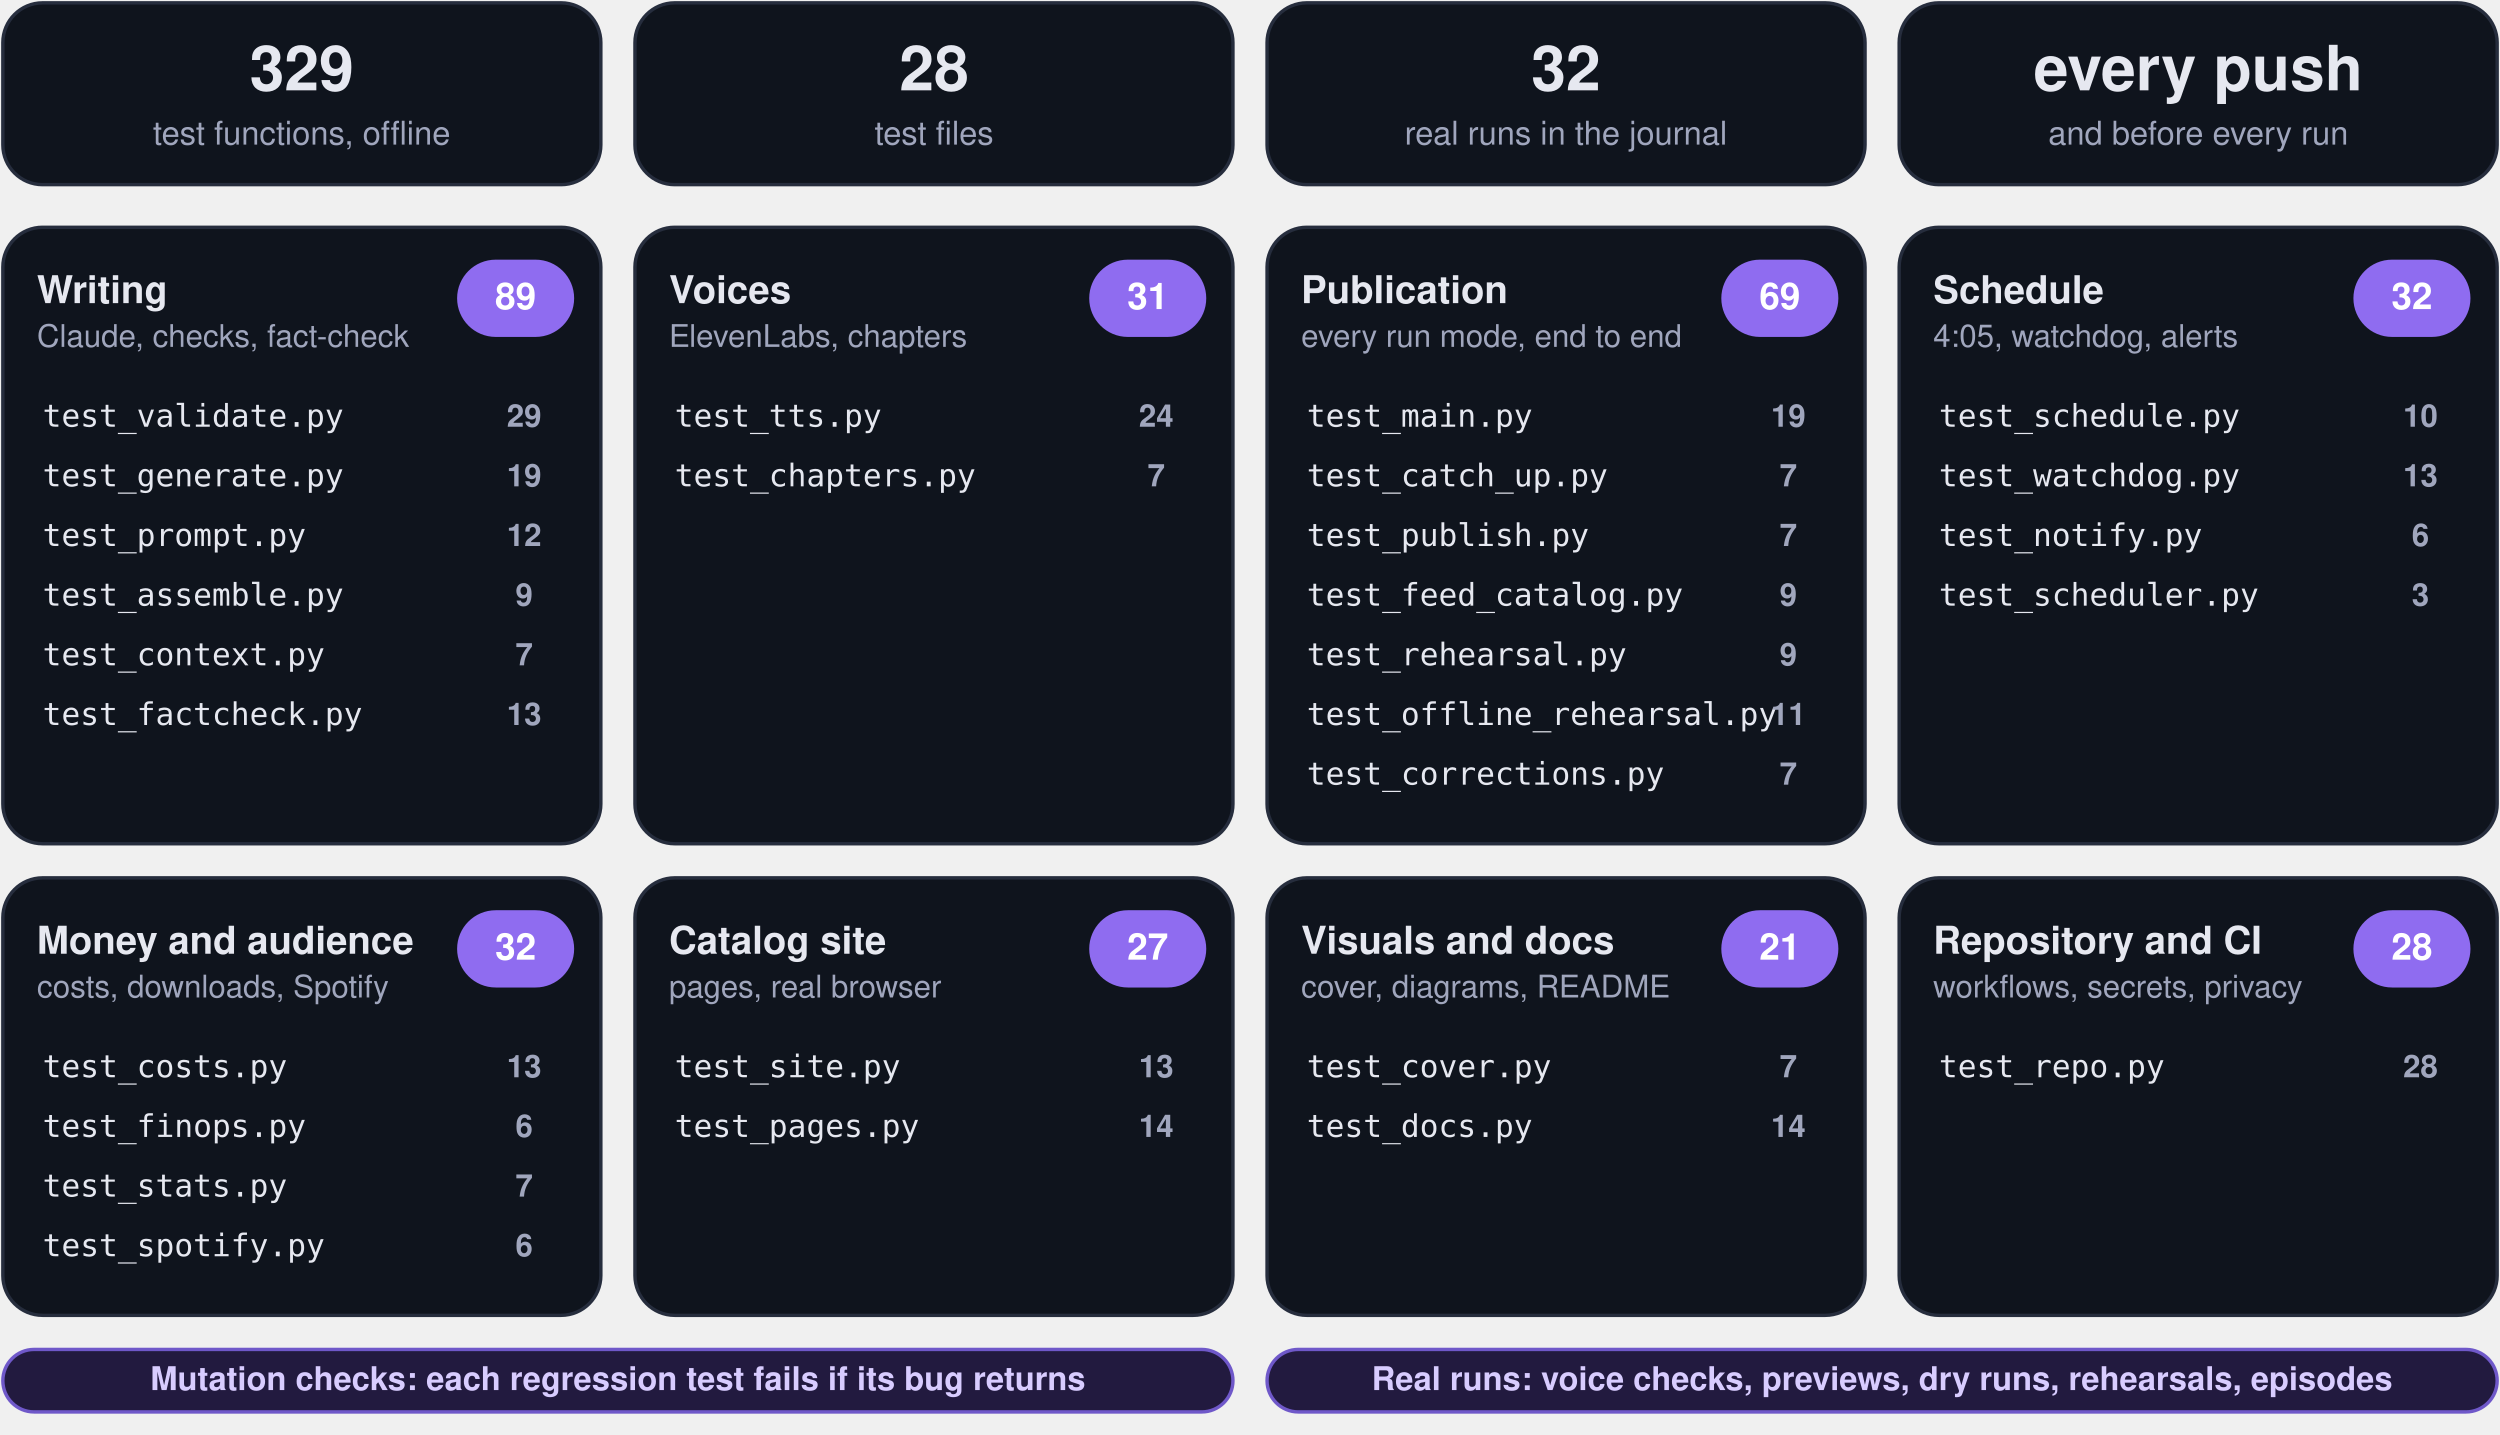
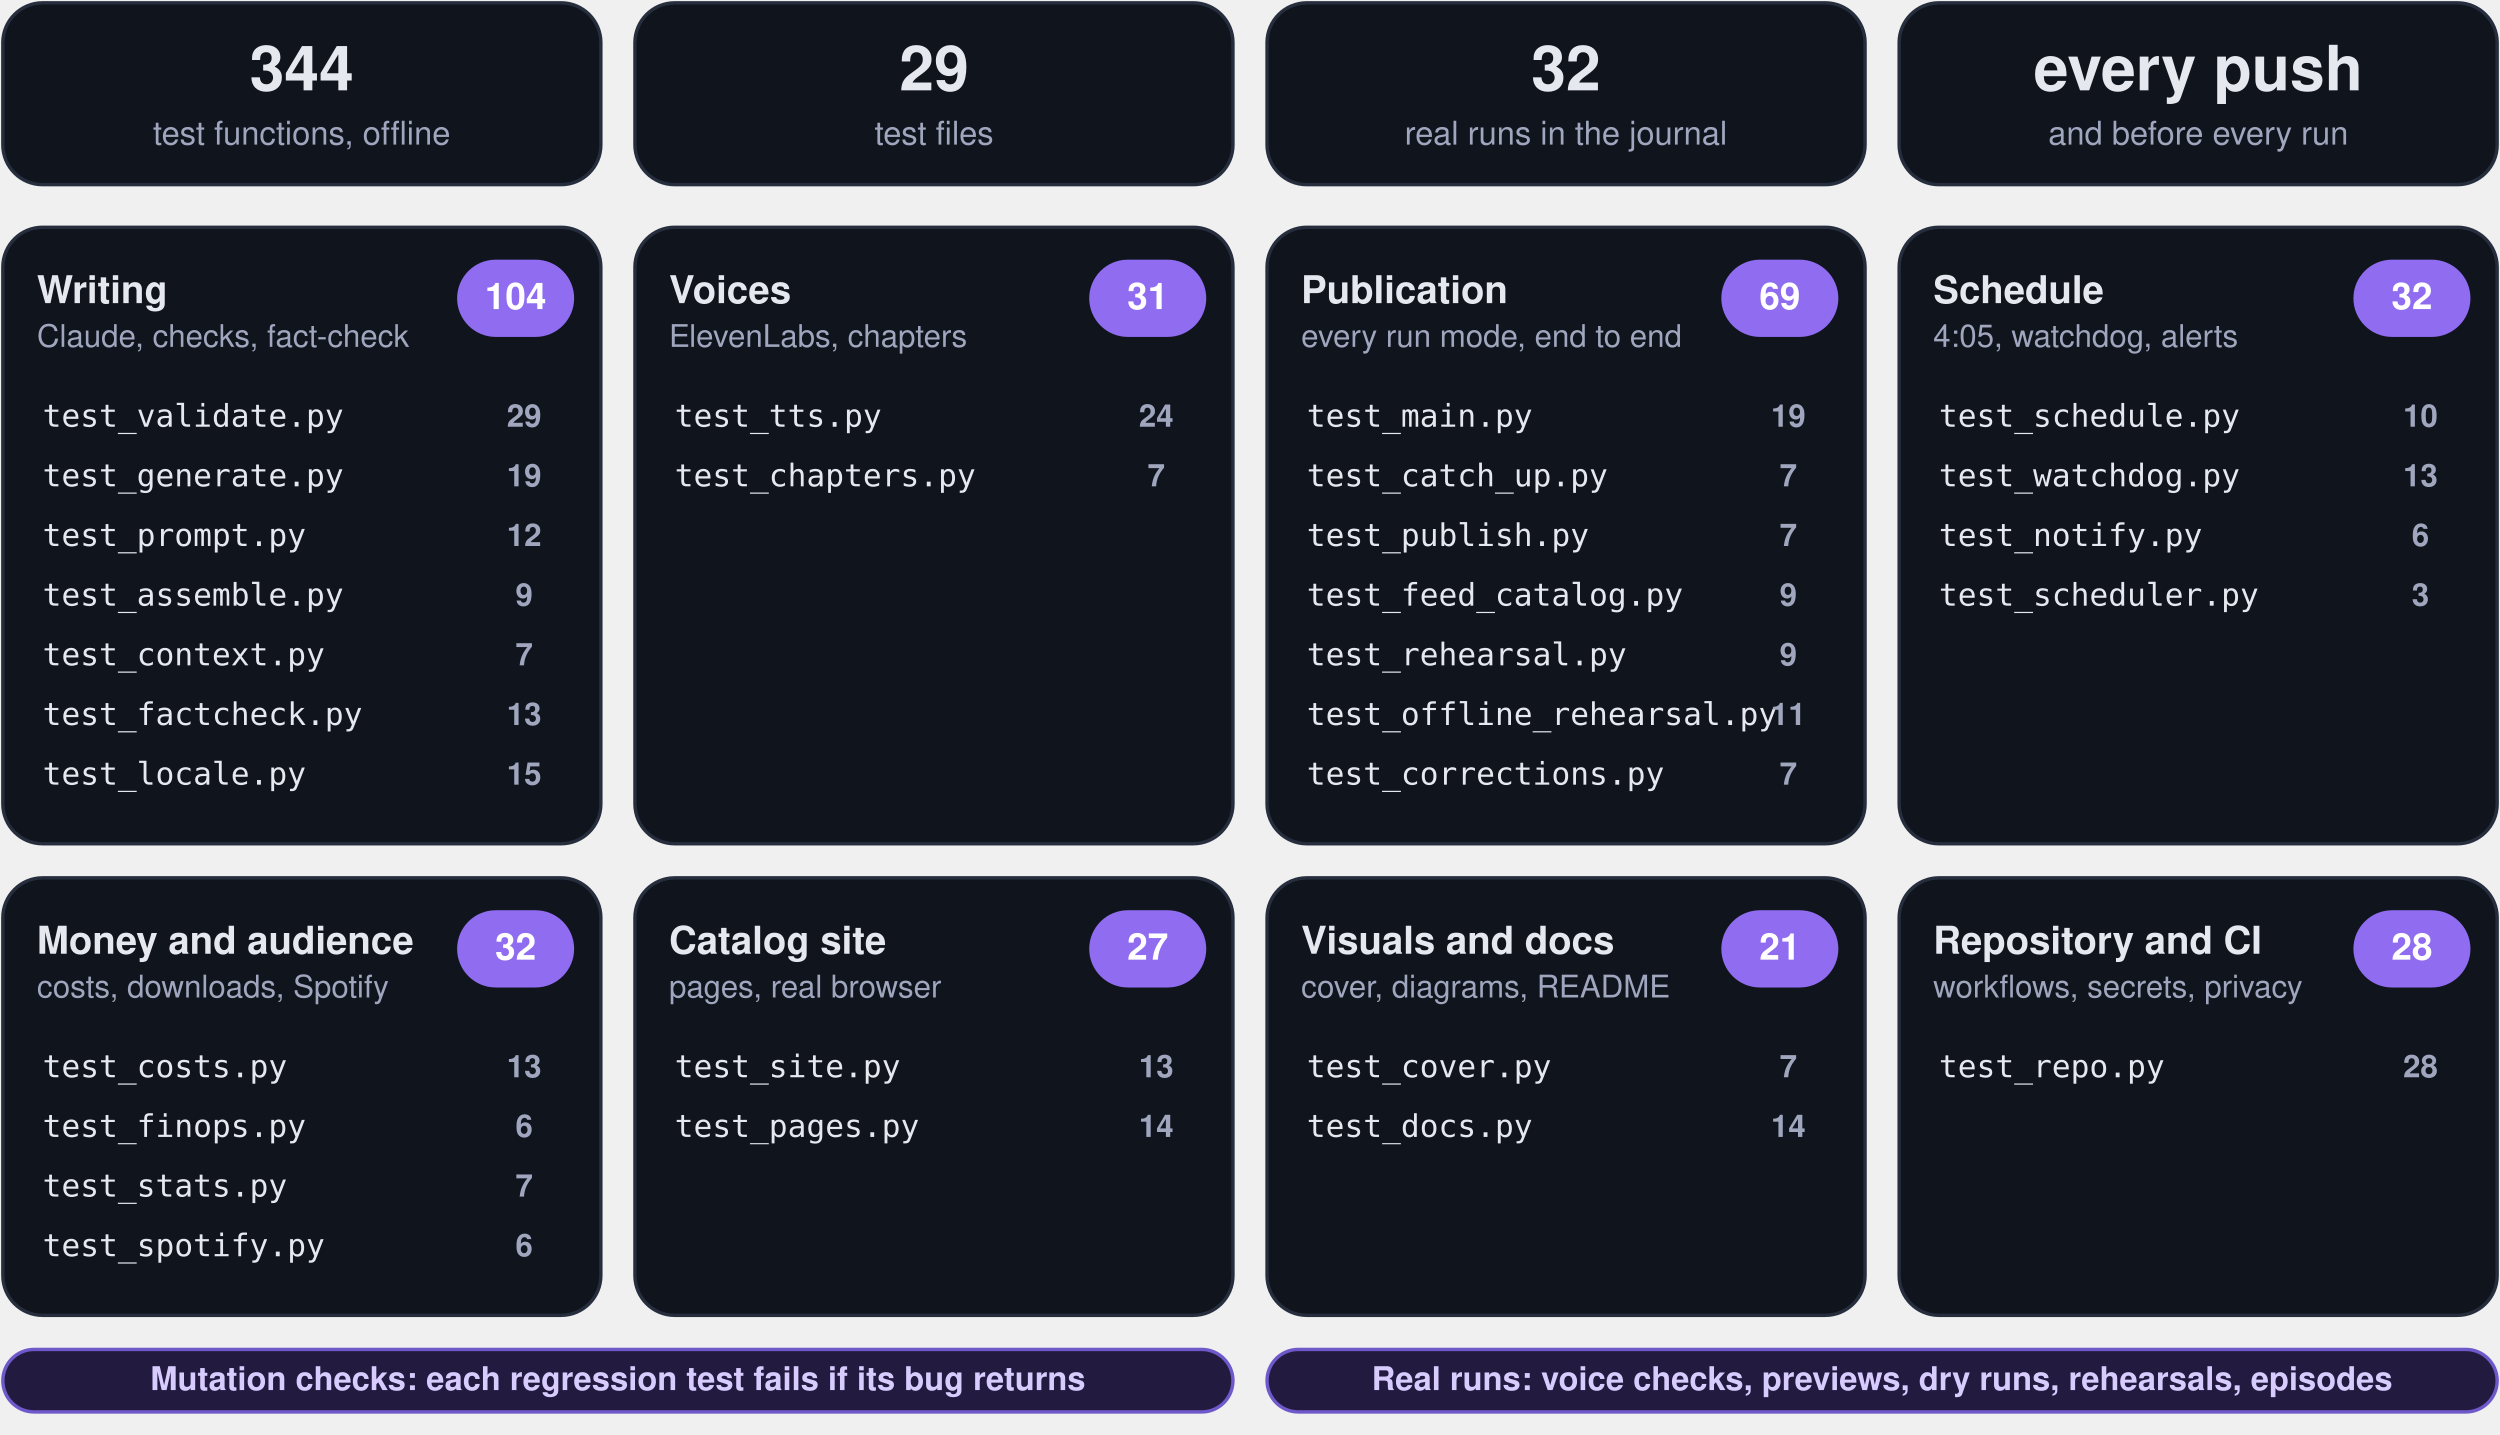
- <svg xmlns="http://www.w3.org/2000/svg" viewBox="0 0 880 505" width="880" height="505" role="img" aria-label="Test plan: 329 offline tests in 28 files">
+ <svg xmlns="http://www.w3.org/2000/svg" viewBox="0 0 880 505" width="880" height="505" role="img" aria-label="Test plan: 344 offline tests in 29 files">
  <g class="box">
    <rect x="1.0" y="1.0" width="210.5" height="64.0" rx="14" fill="#0f141d" stroke="#262d3d" stroke-width="1.2" class="frame" />
-     <text x="106.2" y="31.8" font-family="-apple-system, BlinkMacSystemFont, 'Segoe UI', Helvetica, Arial, sans-serif" font-size="22" font-weight="750" fill="#e6e8f0" text-anchor="middle">329</text>
+     <text x="106.2" y="31.8" font-family="-apple-system, BlinkMacSystemFont, 'Segoe UI', Helvetica, Arial, sans-serif" font-size="22" font-weight="750" fill="#e6e8f0" text-anchor="middle">344</text>
    <text x="106.2" y="50.9" font-family="-apple-system, BlinkMacSystemFont, 'Segoe UI', Helvetica, Arial, sans-serif" font-size="11.5" font-weight="500" fill="#a0a6bd" text-anchor="middle">test functions, offline</text>
  </g>
  <g class="box">
    <rect x="223.5" y="1.0" width="210.5" height="64.0" rx="14" fill="#0f141d" stroke="#262d3d" stroke-width="1.2" class="frame" />
-     <text x="328.8" y="31.8" font-family="-apple-system, BlinkMacSystemFont, 'Segoe UI', Helvetica, Arial, sans-serif" font-size="22" font-weight="750" fill="#e6e8f0" text-anchor="middle">28</text>
+     <text x="328.8" y="31.8" font-family="-apple-system, BlinkMacSystemFont, 'Segoe UI', Helvetica, Arial, sans-serif" font-size="22" font-weight="750" fill="#e6e8f0" text-anchor="middle">29</text>
    <text x="328.8" y="50.9" font-family="-apple-system, BlinkMacSystemFont, 'Segoe UI', Helvetica, Arial, sans-serif" font-size="11.5" font-weight="500" fill="#a0a6bd" text-anchor="middle">test files</text>
  </g>
  <g class="box">
    <rect x="446.0" y="1.0" width="210.5" height="64.0" rx="14" fill="#0f141d" stroke="#262d3d" stroke-width="1.2" class="frame" />
    <text x="551.2" y="31.8" font-family="-apple-system, BlinkMacSystemFont, 'Segoe UI', Helvetica, Arial, sans-serif" font-size="22" font-weight="750" fill="#e6e8f0" text-anchor="middle">32</text>
    <text x="551.2" y="50.9" font-family="-apple-system, BlinkMacSystemFont, 'Segoe UI', Helvetica, Arial, sans-serif" font-size="11.5" font-weight="500" fill="#a0a6bd" text-anchor="middle">real runs in the journal</text>
  </g>
  <g class="box">
    <rect x="668.5" y="1.0" width="210.5" height="64.0" rx="14" fill="#0f141d" stroke="#262d3d" stroke-width="1.2" class="frame" />
    <text x="773.8" y="31.8" font-family="-apple-system, BlinkMacSystemFont, 'Segoe UI', Helvetica, Arial, sans-serif" font-size="22" font-weight="750" fill="#e6e8f0" text-anchor="middle">every push</text>
    <text x="773.8" y="50.9" font-family="-apple-system, BlinkMacSystemFont, 'Segoe UI', Helvetica, Arial, sans-serif" font-size="11.5" font-weight="500" fill="#a0a6bd" text-anchor="middle">and before every run</text>
  </g>
  <rect x="1.0" y="80.0" width="210.5" height="217.0" rx="14" fill="#0f141d" stroke="#262d3d" stroke-width="1.2" />
  <g class="box">
    <rect x="9.0" y="90.0" width="152.5" height="40.0" rx="12" fill="none" stroke="none" stroke-width="1.2" class="frame" />
    <text x="13.0" y="106.7" font-family="-apple-system, BlinkMacSystemFont, 'Segoe UI', Helvetica, Arial, sans-serif" font-size="13.5" font-weight="700" fill="#e6e8f0" text-anchor="start">Writing</text>
    <text x="13.0" y="122.1" font-family="-apple-system, BlinkMacSystemFont, 'Segoe UI', Helvetica, Arial, sans-serif" font-size="11" font-weight="400" fill="#a0a6bd" text-anchor="start">Claude, checks, fact-check</text>
  </g>
  <g class="box">
    <rect x="161.5" y="92.0" width="40.0" height="26.0" rx="13" fill="#8f6cf0" stroke="#8f6cf0" stroke-width="1.2" class="frame" />
-     <text x="181.5" y="108.8" font-family="-apple-system, BlinkMacSystemFont, 'Segoe UI', Helvetica, Arial, sans-serif" font-size="13" font-weight="700" fill="#ffffff" text-anchor="middle">89</text>
+     <text x="181.5" y="108.8" font-family="-apple-system, BlinkMacSystemFont, 'Segoe UI', Helvetica, Arial, sans-serif" font-size="13" font-weight="700" fill="#ffffff" text-anchor="middle">104</text>
  </g>
  <g class="box">
    <rect x="11.0" y="138.0" width="190.5" height="18.0" rx="12" fill="none" stroke="none" stroke-width="1.2" class="frame" />
    <text x="15.0" y="150.2" font-family="ui-monospace, SFMono-Regular, Menlo, Consolas, monospace" font-size="11" font-weight="500" fill="#e6e8f0" text-anchor="start">test_validate.py</text>
  </g>
  <g class="box">
    <rect x="167.5" y="138.0" width="34.0" height="18.0" rx="12" fill="none" stroke="none" stroke-width="1.2" class="frame" />
    <text x="184.5" y="150.2" font-family="-apple-system, BlinkMacSystemFont, 'Segoe UI', Helvetica, Arial, sans-serif" font-size="11" font-weight="700" fill="#a0a6bd" text-anchor="middle">29</text>
  </g>
  <g class="box">
    <rect x="11.0" y="159.0" width="190.5" height="18.0" rx="12" fill="none" stroke="none" stroke-width="1.2" class="frame" />
    <text x="15.0" y="171.2" font-family="ui-monospace, SFMono-Regular, Menlo, Consolas, monospace" font-size="11" font-weight="500" fill="#e6e8f0" text-anchor="start">test_generate.py</text>
  </g>
  <g class="box">
    <rect x="167.5" y="159.0" width="34.0" height="18.0" rx="12" fill="none" stroke="none" stroke-width="1.2" class="frame" />
    <text x="184.5" y="171.2" font-family="-apple-system, BlinkMacSystemFont, 'Segoe UI', Helvetica, Arial, sans-serif" font-size="11" font-weight="700" fill="#a0a6bd" text-anchor="middle">19</text>
  </g>
  <g class="box">
    <rect x="11.0" y="180.0" width="190.5" height="18.0" rx="12" fill="none" stroke="none" stroke-width="1.2" class="frame" />
    <text x="15.0" y="192.2" font-family="ui-monospace, SFMono-Regular, Menlo, Consolas, monospace" font-size="11" font-weight="500" fill="#e6e8f0" text-anchor="start">test_prompt.py</text>
  </g>
  <g class="box">
    <rect x="167.5" y="180.0" width="34.0" height="18.0" rx="12" fill="none" stroke="none" stroke-width="1.2" class="frame" />
    <text x="184.5" y="192.2" font-family="-apple-system, BlinkMacSystemFont, 'Segoe UI', Helvetica, Arial, sans-serif" font-size="11" font-weight="700" fill="#a0a6bd" text-anchor="middle">12</text>
  </g>
  <g class="box">
    <rect x="11.0" y="201.0" width="190.5" height="18.0" rx="12" fill="none" stroke="none" stroke-width="1.2" class="frame" />
    <text x="15.0" y="213.2" font-family="ui-monospace, SFMono-Regular, Menlo, Consolas, monospace" font-size="11" font-weight="500" fill="#e6e8f0" text-anchor="start">test_assemble.py</text>
  </g>
  <g class="box">
    <rect x="167.5" y="201.0" width="34.0" height="18.0" rx="12" fill="none" stroke="none" stroke-width="1.2" class="frame" />
    <text x="184.5" y="213.2" font-family="-apple-system, BlinkMacSystemFont, 'Segoe UI', Helvetica, Arial, sans-serif" font-size="11" font-weight="700" fill="#a0a6bd" text-anchor="middle">9</text>
  </g>
  <g class="box">
    <rect x="11.0" y="222.0" width="190.5" height="18.0" rx="12" fill="none" stroke="none" stroke-width="1.2" class="frame" />
    <text x="15.0" y="234.2" font-family="ui-monospace, SFMono-Regular, Menlo, Consolas, monospace" font-size="11" font-weight="500" fill="#e6e8f0" text-anchor="start">test_context.py</text>
  </g>
  <g class="box">
    <rect x="167.5" y="222.0" width="34.0" height="18.0" rx="12" fill="none" stroke="none" stroke-width="1.2" class="frame" />
    <text x="184.5" y="234.2" font-family="-apple-system, BlinkMacSystemFont, 'Segoe UI', Helvetica, Arial, sans-serif" font-size="11" font-weight="700" fill="#a0a6bd" text-anchor="middle">7</text>
  </g>
  <g class="box">
    <rect x="11.0" y="243.0" width="190.5" height="18.0" rx="12" fill="none" stroke="none" stroke-width="1.2" class="frame" />
    <text x="15.0" y="255.2" font-family="ui-monospace, SFMono-Regular, Menlo, Consolas, monospace" font-size="11" font-weight="500" fill="#e6e8f0" text-anchor="start">test_factcheck.py</text>
  </g>
  <g class="box">
    <rect x="167.5" y="243.0" width="34.0" height="18.0" rx="12" fill="none" stroke="none" stroke-width="1.2" class="frame" />
    <text x="184.5" y="255.2" font-family="-apple-system, BlinkMacSystemFont, 'Segoe UI', Helvetica, Arial, sans-serif" font-size="11" font-weight="700" fill="#a0a6bd" text-anchor="middle">13</text>
+   </g>
+   <g class="box">
+     <rect x="11.0" y="264.0" width="190.5" height="18.0" rx="12" fill="none" stroke="none" stroke-width="1.2" class="frame" />
+     <text x="15.0" y="276.2" font-family="ui-monospace, SFMono-Regular, Menlo, Consolas, monospace" font-size="11" font-weight="500" fill="#e6e8f0" text-anchor="start">test_locale.py</text>
+   </g>
+   <g class="box">
+     <rect x="167.5" y="264.0" width="34.0" height="18.0" rx="12" fill="none" stroke="none" stroke-width="1.2" class="frame" />
+     <text x="184.5" y="276.2" font-family="-apple-system, BlinkMacSystemFont, 'Segoe UI', Helvetica, Arial, sans-serif" font-size="11" font-weight="700" fill="#a0a6bd" text-anchor="middle">15</text>
  </g>
  <rect x="223.5" y="80.0" width="210.5" height="217.0" rx="14" fill="#0f141d" stroke="#262d3d" stroke-width="1.2" />
  <g class="box">
    <rect x="231.5" y="90.0" width="152.5" height="40.0" rx="12" fill="none" stroke="none" stroke-width="1.2" class="frame" />
    <text x="235.5" y="106.7" font-family="-apple-system, BlinkMacSystemFont, 'Segoe UI', Helvetica, Arial, sans-serif" font-size="13.5" font-weight="700" fill="#e6e8f0" text-anchor="start">Voices</text>
    <text x="235.5" y="122.1" font-family="-apple-system, BlinkMacSystemFont, 'Segoe UI', Helvetica, Arial, sans-serif" font-size="11" font-weight="400" fill="#a0a6bd" text-anchor="start">ElevenLabs, chapters</text>
  </g>
  <g class="box">
    <rect x="384.0" y="92.0" width="40.0" height="26.0" rx="13" fill="#8f6cf0" stroke="#8f6cf0" stroke-width="1.2" class="frame" />
    <text x="404.0" y="108.8" font-family="-apple-system, BlinkMacSystemFont, 'Segoe UI', Helvetica, Arial, sans-serif" font-size="13" font-weight="700" fill="#ffffff" text-anchor="middle">31</text>
  </g>
  <g class="box">
    <rect x="233.5" y="138.0" width="190.5" height="18.0" rx="12" fill="none" stroke="none" stroke-width="1.2" class="frame" />
    <text x="237.5" y="150.2" font-family="ui-monospace, SFMono-Regular, Menlo, Consolas, monospace" font-size="11" font-weight="500" fill="#e6e8f0" text-anchor="start">test_tts.py</text>
  </g>
  <g class="box">
    <rect x="390.0" y="138.0" width="34.0" height="18.0" rx="12" fill="none" stroke="none" stroke-width="1.2" class="frame" />
    <text x="407.0" y="150.2" font-family="-apple-system, BlinkMacSystemFont, 'Segoe UI', Helvetica, Arial, sans-serif" font-size="11" font-weight="700" fill="#a0a6bd" text-anchor="middle">24</text>
  </g>
  <g class="box">
    <rect x="233.5" y="159.0" width="190.5" height="18.0" rx="12" fill="none" stroke="none" stroke-width="1.2" class="frame" />
    <text x="237.5" y="171.2" font-family="ui-monospace, SFMono-Regular, Menlo, Consolas, monospace" font-size="11" font-weight="500" fill="#e6e8f0" text-anchor="start">test_chapters.py</text>
  </g>
  <g class="box">
    <rect x="390.0" y="159.0" width="34.0" height="18.0" rx="12" fill="none" stroke="none" stroke-width="1.2" class="frame" />
    <text x="407.0" y="171.2" font-family="-apple-system, BlinkMacSystemFont, 'Segoe UI', Helvetica, Arial, sans-serif" font-size="11" font-weight="700" fill="#a0a6bd" text-anchor="middle">7</text>
  </g>
  <rect x="446.0" y="80.0" width="210.5" height="217.0" rx="14" fill="#0f141d" stroke="#262d3d" stroke-width="1.2" />
  <g class="box">
    <rect x="454.0" y="90.0" width="152.5" height="40.0" rx="12" fill="none" stroke="none" stroke-width="1.2" class="frame" />
    <text x="458.0" y="106.7" font-family="-apple-system, BlinkMacSystemFont, 'Segoe UI', Helvetica, Arial, sans-serif" font-size="13.5" font-weight="700" fill="#e6e8f0" text-anchor="start">Publication</text>
    <text x="458.0" y="122.1" font-family="-apple-system, BlinkMacSystemFont, 'Segoe UI', Helvetica, Arial, sans-serif" font-size="11" font-weight="400" fill="#a0a6bd" text-anchor="start">every run mode, end to end</text>
  </g>
  <g class="box">
    <rect x="606.5" y="92.0" width="40.0" height="26.0" rx="13" fill="#8f6cf0" stroke="#8f6cf0" stroke-width="1.2" class="frame" />
    <text x="626.5" y="108.8" font-family="-apple-system, BlinkMacSystemFont, 'Segoe UI', Helvetica, Arial, sans-serif" font-size="13" font-weight="700" fill="#ffffff" text-anchor="middle">69</text>
  </g>
  <g class="box">
    <rect x="456.0" y="138.0" width="190.5" height="18.0" rx="12" fill="none" stroke="none" stroke-width="1.2" class="frame" />
    <text x="460.0" y="150.2" font-family="ui-monospace, SFMono-Regular, Menlo, Consolas, monospace" font-size="11" font-weight="500" fill="#e6e8f0" text-anchor="start">test_main.py</text>
  </g>
  <g class="box">
    <rect x="612.5" y="138.0" width="34.0" height="18.0" rx="12" fill="none" stroke="none" stroke-width="1.2" class="frame" />
    <text x="629.5" y="150.2" font-family="-apple-system, BlinkMacSystemFont, 'Segoe UI', Helvetica, Arial, sans-serif" font-size="11" font-weight="700" fill="#a0a6bd" text-anchor="middle">19</text>
  </g>
  <g class="box">
    <rect x="456.0" y="159.0" width="190.5" height="18.0" rx="12" fill="none" stroke="none" stroke-width="1.2" class="frame" />
    <text x="460.0" y="171.2" font-family="ui-monospace, SFMono-Regular, Menlo, Consolas, monospace" font-size="11" font-weight="500" fill="#e6e8f0" text-anchor="start">test_catch_up.py</text>
  </g>
  <g class="box">
    <rect x="612.5" y="159.0" width="34.0" height="18.0" rx="12" fill="none" stroke="none" stroke-width="1.2" class="frame" />
    <text x="629.5" y="171.2" font-family="-apple-system, BlinkMacSystemFont, 'Segoe UI', Helvetica, Arial, sans-serif" font-size="11" font-weight="700" fill="#a0a6bd" text-anchor="middle">7</text>
  </g>
  <g class="box">
    <rect x="456.0" y="180.0" width="190.5" height="18.0" rx="12" fill="none" stroke="none" stroke-width="1.2" class="frame" />
    <text x="460.0" y="192.2" font-family="ui-monospace, SFMono-Regular, Menlo, Consolas, monospace" font-size="11" font-weight="500" fill="#e6e8f0" text-anchor="start">test_publish.py</text>
  </g>
  <g class="box">
    <rect x="612.5" y="180.0" width="34.0" height="18.0" rx="12" fill="none" stroke="none" stroke-width="1.2" class="frame" />
    <text x="629.5" y="192.2" font-family="-apple-system, BlinkMacSystemFont, 'Segoe UI', Helvetica, Arial, sans-serif" font-size="11" font-weight="700" fill="#a0a6bd" text-anchor="middle">7</text>
  </g>
  <g class="box">
    <rect x="456.0" y="201.0" width="190.5" height="18.0" rx="12" fill="none" stroke="none" stroke-width="1.2" class="frame" />
    <text x="460.0" y="213.2" font-family="ui-monospace, SFMono-Regular, Menlo, Consolas, monospace" font-size="11" font-weight="500" fill="#e6e8f0" text-anchor="start">test_feed_catalog.py</text>
  </g>
  <g class="box">
    <rect x="612.5" y="201.0" width="34.0" height="18.0" rx="12" fill="none" stroke="none" stroke-width="1.2" class="frame" />
    <text x="629.5" y="213.2" font-family="-apple-system, BlinkMacSystemFont, 'Segoe UI', Helvetica, Arial, sans-serif" font-size="11" font-weight="700" fill="#a0a6bd" text-anchor="middle">9</text>
  </g>
  <g class="box">
    <rect x="456.0" y="222.0" width="190.5" height="18.0" rx="12" fill="none" stroke="none" stroke-width="1.2" class="frame" />
    <text x="460.0" y="234.2" font-family="ui-monospace, SFMono-Regular, Menlo, Consolas, monospace" font-size="11" font-weight="500" fill="#e6e8f0" text-anchor="start">test_rehearsal.py</text>
  </g>
  <g class="box">
    <rect x="612.5" y="222.0" width="34.0" height="18.0" rx="12" fill="none" stroke="none" stroke-width="1.2" class="frame" />
    <text x="629.5" y="234.2" font-family="-apple-system, BlinkMacSystemFont, 'Segoe UI', Helvetica, Arial, sans-serif" font-size="11" font-weight="700" fill="#a0a6bd" text-anchor="middle">9</text>
  </g>
  <g class="box">
    <rect x="456.0" y="243.0" width="190.5" height="18.0" rx="12" fill="none" stroke="none" stroke-width="1.2" class="frame" />
    <text x="460.0" y="255.2" font-family="ui-monospace, SFMono-Regular, Menlo, Consolas, monospace" font-size="11" font-weight="500" fill="#e6e8f0" text-anchor="start">test_offline_rehearsal.py</text>
  </g>
  <g class="box">
    <rect x="612.5" y="243.0" width="34.0" height="18.0" rx="12" fill="none" stroke="none" stroke-width="1.2" class="frame" />
    <text x="629.5" y="255.2" font-family="-apple-system, BlinkMacSystemFont, 'Segoe UI', Helvetica, Arial, sans-serif" font-size="11" font-weight="700" fill="#a0a6bd" text-anchor="middle">11</text>
  </g>
  <g class="box">
    <rect x="456.0" y="264.0" width="190.5" height="18.0" rx="12" fill="none" stroke="none" stroke-width="1.2" class="frame" />
    <text x="460.0" y="276.2" font-family="ui-monospace, SFMono-Regular, Menlo, Consolas, monospace" font-size="11" font-weight="500" fill="#e6e8f0" text-anchor="start">test_corrections.py</text>
  </g>
  <g class="box">
    <rect x="612.5" y="264.0" width="34.0" height="18.0" rx="12" fill="none" stroke="none" stroke-width="1.2" class="frame" />
    <text x="629.5" y="276.2" font-family="-apple-system, BlinkMacSystemFont, 'Segoe UI', Helvetica, Arial, sans-serif" font-size="11" font-weight="700" fill="#a0a6bd" text-anchor="middle">7</text>
  </g>
  <rect x="668.5" y="80.0" width="210.5" height="217.0" rx="14" fill="#0f141d" stroke="#262d3d" stroke-width="1.2" />
  <g class="box">
    <rect x="676.5" y="90.0" width="152.5" height="40.0" rx="12" fill="none" stroke="none" stroke-width="1.2" class="frame" />
    <text x="680.5" y="106.7" font-family="-apple-system, BlinkMacSystemFont, 'Segoe UI', Helvetica, Arial, sans-serif" font-size="13.5" font-weight="700" fill="#e6e8f0" text-anchor="start">Schedule</text>
    <text x="680.5" y="122.1" font-family="-apple-system, BlinkMacSystemFont, 'Segoe UI', Helvetica, Arial, sans-serif" font-size="11" font-weight="400" fill="#a0a6bd" text-anchor="start">4:05, watchdog, alerts</text>
  </g>
  <g class="box">
    <rect x="829.0" y="92.0" width="40.0" height="26.0" rx="13" fill="#8f6cf0" stroke="#8f6cf0" stroke-width="1.2" class="frame" />
    <text x="849.0" y="108.8" font-family="-apple-system, BlinkMacSystemFont, 'Segoe UI', Helvetica, Arial, sans-serif" font-size="13" font-weight="700" fill="#ffffff" text-anchor="middle">32</text>
  </g>
  <g class="box">
    <rect x="678.5" y="138.0" width="190.5" height="18.0" rx="12" fill="none" stroke="none" stroke-width="1.2" class="frame" />
    <text x="682.5" y="150.2" font-family="ui-monospace, SFMono-Regular, Menlo, Consolas, monospace" font-size="11" font-weight="500" fill="#e6e8f0" text-anchor="start">test_schedule.py</text>
  </g>
  <g class="box">
    <rect x="835.0" y="138.0" width="34.0" height="18.0" rx="12" fill="none" stroke="none" stroke-width="1.2" class="frame" />
    <text x="852.0" y="150.2" font-family="-apple-system, BlinkMacSystemFont, 'Segoe UI', Helvetica, Arial, sans-serif" font-size="11" font-weight="700" fill="#a0a6bd" text-anchor="middle">10</text>
  </g>
  <g class="box">
    <rect x="678.5" y="159.0" width="190.5" height="18.0" rx="12" fill="none" stroke="none" stroke-width="1.2" class="frame" />
    <text x="682.5" y="171.2" font-family="ui-monospace, SFMono-Regular, Menlo, Consolas, monospace" font-size="11" font-weight="500" fill="#e6e8f0" text-anchor="start">test_watchdog.py</text>
  </g>
  <g class="box">
    <rect x="835.0" y="159.0" width="34.0" height="18.0" rx="12" fill="none" stroke="none" stroke-width="1.2" class="frame" />
    <text x="852.0" y="171.2" font-family="-apple-system, BlinkMacSystemFont, 'Segoe UI', Helvetica, Arial, sans-serif" font-size="11" font-weight="700" fill="#a0a6bd" text-anchor="middle">13</text>
  </g>
  <g class="box">
    <rect x="678.5" y="180.0" width="190.5" height="18.0" rx="12" fill="none" stroke="none" stroke-width="1.2" class="frame" />
    <text x="682.5" y="192.2" font-family="ui-monospace, SFMono-Regular, Menlo, Consolas, monospace" font-size="11" font-weight="500" fill="#e6e8f0" text-anchor="start">test_notify.py</text>
  </g>
  <g class="box">
    <rect x="835.0" y="180.0" width="34.0" height="18.0" rx="12" fill="none" stroke="none" stroke-width="1.2" class="frame" />
    <text x="852.0" y="192.2" font-family="-apple-system, BlinkMacSystemFont, 'Segoe UI', Helvetica, Arial, sans-serif" font-size="11" font-weight="700" fill="#a0a6bd" text-anchor="middle">6</text>
  </g>
  <g class="box">
    <rect x="678.5" y="201.0" width="190.5" height="18.0" rx="12" fill="none" stroke="none" stroke-width="1.2" class="frame" />
    <text x="682.5" y="213.2" font-family="ui-monospace, SFMono-Regular, Menlo, Consolas, monospace" font-size="11" font-weight="500" fill="#e6e8f0" text-anchor="start">test_scheduler.py</text>
  </g>
  <g class="box">
    <rect x="835.0" y="201.0" width="34.0" height="18.0" rx="12" fill="none" stroke="none" stroke-width="1.2" class="frame" />
    <text x="852.0" y="213.2" font-family="-apple-system, BlinkMacSystemFont, 'Segoe UI', Helvetica, Arial, sans-serif" font-size="11" font-weight="700" fill="#a0a6bd" text-anchor="middle">3</text>
  </g>
  <rect x="1.0" y="309.0" width="210.5" height="154.0" rx="14" fill="#0f141d" stroke="#262d3d" stroke-width="1.2" />
  <g class="box">
    <rect x="9.0" y="319.0" width="152.5" height="40.0" rx="12" fill="none" stroke="none" stroke-width="1.2" class="frame" />
    <text x="13.0" y="335.7" font-family="-apple-system, BlinkMacSystemFont, 'Segoe UI', Helvetica, Arial, sans-serif" font-size="13.5" font-weight="700" fill="#e6e8f0" text-anchor="start">Money and audience</text>
    <text x="13.0" y="351.1" font-family="-apple-system, BlinkMacSystemFont, 'Segoe UI', Helvetica, Arial, sans-serif" font-size="11" font-weight="400" fill="#a0a6bd" text-anchor="start">costs, downloads, Spotify</text>
  </g>
  <g class="box">
    <rect x="161.5" y="321.0" width="40.0" height="26.0" rx="13" fill="#8f6cf0" stroke="#8f6cf0" stroke-width="1.2" class="frame" />
    <text x="181.5" y="337.8" font-family="-apple-system, BlinkMacSystemFont, 'Segoe UI', Helvetica, Arial, sans-serif" font-size="13" font-weight="700" fill="#ffffff" text-anchor="middle">32</text>
  </g>
  <g class="box">
    <rect x="11.0" y="367.0" width="190.5" height="18.0" rx="12" fill="none" stroke="none" stroke-width="1.2" class="frame" />
    <text x="15.0" y="379.2" font-family="ui-monospace, SFMono-Regular, Menlo, Consolas, monospace" font-size="11" font-weight="500" fill="#e6e8f0" text-anchor="start">test_costs.py</text>
  </g>
  <g class="box">
    <rect x="167.5" y="367.0" width="34.0" height="18.0" rx="12" fill="none" stroke="none" stroke-width="1.2" class="frame" />
    <text x="184.5" y="379.2" font-family="-apple-system, BlinkMacSystemFont, 'Segoe UI', Helvetica, Arial, sans-serif" font-size="11" font-weight="700" fill="#a0a6bd" text-anchor="middle">13</text>
  </g>
  <g class="box">
    <rect x="11.0" y="388.0" width="190.5" height="18.0" rx="12" fill="none" stroke="none" stroke-width="1.2" class="frame" />
    <text x="15.0" y="400.2" font-family="ui-monospace, SFMono-Regular, Menlo, Consolas, monospace" font-size="11" font-weight="500" fill="#e6e8f0" text-anchor="start">test_finops.py</text>
  </g>
  <g class="box">
    <rect x="167.5" y="388.0" width="34.0" height="18.0" rx="12" fill="none" stroke="none" stroke-width="1.2" class="frame" />
    <text x="184.5" y="400.2" font-family="-apple-system, BlinkMacSystemFont, 'Segoe UI', Helvetica, Arial, sans-serif" font-size="11" font-weight="700" fill="#a0a6bd" text-anchor="middle">6</text>
  </g>
  <g class="box">
    <rect x="11.0" y="409.0" width="190.5" height="18.0" rx="12" fill="none" stroke="none" stroke-width="1.2" class="frame" />
    <text x="15.0" y="421.2" font-family="ui-monospace, SFMono-Regular, Menlo, Consolas, monospace" font-size="11" font-weight="500" fill="#e6e8f0" text-anchor="start">test_stats.py</text>
  </g>
  <g class="box">
    <rect x="167.5" y="409.0" width="34.0" height="18.0" rx="12" fill="none" stroke="none" stroke-width="1.2" class="frame" />
    <text x="184.5" y="421.2" font-family="-apple-system, BlinkMacSystemFont, 'Segoe UI', Helvetica, Arial, sans-serif" font-size="11" font-weight="700" fill="#a0a6bd" text-anchor="middle">7</text>
  </g>
  <g class="box">
    <rect x="11.0" y="430.0" width="190.5" height="18.0" rx="12" fill="none" stroke="none" stroke-width="1.2" class="frame" />
    <text x="15.0" y="442.2" font-family="ui-monospace, SFMono-Regular, Menlo, Consolas, monospace" font-size="11" font-weight="500" fill="#e6e8f0" text-anchor="start">test_spotify.py</text>
  </g>
  <g class="box">
    <rect x="167.5" y="430.0" width="34.0" height="18.0" rx="12" fill="none" stroke="none" stroke-width="1.2" class="frame" />
    <text x="184.5" y="442.2" font-family="-apple-system, BlinkMacSystemFont, 'Segoe UI', Helvetica, Arial, sans-serif" font-size="11" font-weight="700" fill="#a0a6bd" text-anchor="middle">6</text>
  </g>
  <rect x="223.5" y="309.0" width="210.5" height="154.0" rx="14" fill="#0f141d" stroke="#262d3d" stroke-width="1.2" />
  <g class="box">
    <rect x="231.5" y="319.0" width="152.5" height="40.0" rx="12" fill="none" stroke="none" stroke-width="1.2" class="frame" />
    <text x="235.5" y="335.7" font-family="-apple-system, BlinkMacSystemFont, 'Segoe UI', Helvetica, Arial, sans-serif" font-size="13.5" font-weight="700" fill="#e6e8f0" text-anchor="start">Catalog site</text>
    <text x="235.5" y="351.1" font-family="-apple-system, BlinkMacSystemFont, 'Segoe UI', Helvetica, Arial, sans-serif" font-size="11" font-weight="400" fill="#a0a6bd" text-anchor="start">pages, real browser</text>
  </g>
  <g class="box">
    <rect x="384.0" y="321.0" width="40.0" height="26.0" rx="13" fill="#8f6cf0" stroke="#8f6cf0" stroke-width="1.2" class="frame" />
    <text x="404.0" y="337.8" font-family="-apple-system, BlinkMacSystemFont, 'Segoe UI', Helvetica, Arial, sans-serif" font-size="13" font-weight="700" fill="#ffffff" text-anchor="middle">27</text>
  </g>
  <g class="box">
    <rect x="233.5" y="367.0" width="190.5" height="18.0" rx="12" fill="none" stroke="none" stroke-width="1.2" class="frame" />
    <text x="237.5" y="379.2" font-family="ui-monospace, SFMono-Regular, Menlo, Consolas, monospace" font-size="11" font-weight="500" fill="#e6e8f0" text-anchor="start">test_site.py</text>
  </g>
  <g class="box">
    <rect x="390.0" y="367.0" width="34.0" height="18.0" rx="12" fill="none" stroke="none" stroke-width="1.2" class="frame" />
    <text x="407.0" y="379.2" font-family="-apple-system, BlinkMacSystemFont, 'Segoe UI', Helvetica, Arial, sans-serif" font-size="11" font-weight="700" fill="#a0a6bd" text-anchor="middle">13</text>
  </g>
  <g class="box">
    <rect x="233.5" y="388.0" width="190.5" height="18.0" rx="12" fill="none" stroke="none" stroke-width="1.2" class="frame" />
    <text x="237.5" y="400.2" font-family="ui-monospace, SFMono-Regular, Menlo, Consolas, monospace" font-size="11" font-weight="500" fill="#e6e8f0" text-anchor="start">test_pages.py</text>
  </g>
  <g class="box">
    <rect x="390.0" y="388.0" width="34.0" height="18.0" rx="12" fill="none" stroke="none" stroke-width="1.2" class="frame" />
    <text x="407.0" y="400.2" font-family="-apple-system, BlinkMacSystemFont, 'Segoe UI', Helvetica, Arial, sans-serif" font-size="11" font-weight="700" fill="#a0a6bd" text-anchor="middle">14</text>
  </g>
  <rect x="446.0" y="309.0" width="210.5" height="154.0" rx="14" fill="#0f141d" stroke="#262d3d" stroke-width="1.2" />
  <g class="box">
    <rect x="454.0" y="319.0" width="152.5" height="40.0" rx="12" fill="none" stroke="none" stroke-width="1.2" class="frame" />
    <text x="458.0" y="335.7" font-family="-apple-system, BlinkMacSystemFont, 'Segoe UI', Helvetica, Arial, sans-serif" font-size="13.5" font-weight="700" fill="#e6e8f0" text-anchor="start">Visuals and docs</text>
    <text x="458.0" y="351.1" font-family="-apple-system, BlinkMacSystemFont, 'Segoe UI', Helvetica, Arial, sans-serif" font-size="11" font-weight="400" fill="#a0a6bd" text-anchor="start">cover, diagrams, README</text>
  </g>
  <g class="box">
    <rect x="606.5" y="321.0" width="40.0" height="26.0" rx="13" fill="#8f6cf0" stroke="#8f6cf0" stroke-width="1.2" class="frame" />
    <text x="626.5" y="337.8" font-family="-apple-system, BlinkMacSystemFont, 'Segoe UI', Helvetica, Arial, sans-serif" font-size="13" font-weight="700" fill="#ffffff" text-anchor="middle">21</text>
  </g>
  <g class="box">
    <rect x="456.0" y="367.0" width="190.5" height="18.0" rx="12" fill="none" stroke="none" stroke-width="1.2" class="frame" />
    <text x="460.0" y="379.2" font-family="ui-monospace, SFMono-Regular, Menlo, Consolas, monospace" font-size="11" font-weight="500" fill="#e6e8f0" text-anchor="start">test_cover.py</text>
  </g>
  <g class="box">
    <rect x="612.5" y="367.0" width="34.0" height="18.0" rx="12" fill="none" stroke="none" stroke-width="1.2" class="frame" />
    <text x="629.5" y="379.2" font-family="-apple-system, BlinkMacSystemFont, 'Segoe UI', Helvetica, Arial, sans-serif" font-size="11" font-weight="700" fill="#a0a6bd" text-anchor="middle">7</text>
  </g>
  <g class="box">
    <rect x="456.0" y="388.0" width="190.5" height="18.0" rx="12" fill="none" stroke="none" stroke-width="1.2" class="frame" />
    <text x="460.0" y="400.2" font-family="ui-monospace, SFMono-Regular, Menlo, Consolas, monospace" font-size="11" font-weight="500" fill="#e6e8f0" text-anchor="start">test_docs.py</text>
  </g>
  <g class="box">
    <rect x="612.5" y="388.0" width="34.0" height="18.0" rx="12" fill="none" stroke="none" stroke-width="1.2" class="frame" />
    <text x="629.5" y="400.2" font-family="-apple-system, BlinkMacSystemFont, 'Segoe UI', Helvetica, Arial, sans-serif" font-size="11" font-weight="700" fill="#a0a6bd" text-anchor="middle">14</text>
  </g>
  <rect x="668.5" y="309.0" width="210.5" height="154.0" rx="14" fill="#0f141d" stroke="#262d3d" stroke-width="1.2" />
  <g class="box">
    <rect x="676.5" y="319.0" width="152.5" height="40.0" rx="12" fill="none" stroke="none" stroke-width="1.2" class="frame" />
    <text x="680.5" y="335.7" font-family="-apple-system, BlinkMacSystemFont, 'Segoe UI', Helvetica, Arial, sans-serif" font-size="13.5" font-weight="700" fill="#e6e8f0" text-anchor="start">Repository and CI</text>
    <text x="680.5" y="351.1" font-family="-apple-system, BlinkMacSystemFont, 'Segoe UI', Helvetica, Arial, sans-serif" font-size="11" font-weight="400" fill="#a0a6bd" text-anchor="start">workflows, secrets, privacy</text>
  </g>
  <g class="box">
    <rect x="829.0" y="321.0" width="40.0" height="26.0" rx="13" fill="#8f6cf0" stroke="#8f6cf0" stroke-width="1.2" class="frame" />
    <text x="849.0" y="337.8" font-family="-apple-system, BlinkMacSystemFont, 'Segoe UI', Helvetica, Arial, sans-serif" font-size="13" font-weight="700" fill="#ffffff" text-anchor="middle">28</text>
  </g>
  <g class="box">
    <rect x="678.5" y="367.0" width="190.5" height="18.0" rx="12" fill="none" stroke="none" stroke-width="1.2" class="frame" />
    <text x="682.5" y="379.2" font-family="ui-monospace, SFMono-Regular, Menlo, Consolas, monospace" font-size="11" font-weight="500" fill="#e6e8f0" text-anchor="start">test_repo.py</text>
  </g>
  <g class="box">
    <rect x="835.0" y="367.0" width="34.0" height="18.0" rx="12" fill="none" stroke="none" stroke-width="1.2" class="frame" />
    <text x="852.0" y="379.2" font-family="-apple-system, BlinkMacSystemFont, 'Segoe UI', Helvetica, Arial, sans-serif" font-size="11" font-weight="700" fill="#a0a6bd" text-anchor="middle">28</text>
  </g>
  <g class="box">
    <rect x="1.0" y="475.0" width="433.0" height="22.0" rx="11" fill="#221a3f" stroke="#6f58c9" stroke-width="1.2" class="frame" />
    <text x="217.5" y="489.3" font-family="-apple-system, BlinkMacSystemFont, 'Segoe UI', Helvetica, Arial, sans-serif" font-size="11.5" font-weight="600" fill="#d8ccff" text-anchor="middle">Mutation checks: each regression test fails if its bug returns</text>
  </g>
  <g class="box">
    <rect x="446.0" y="475.0" width="433.0" height="22.0" rx="11" fill="#221a3f" stroke="#6f58c9" stroke-width="1.2" class="frame" />
    <text x="662.5" y="489.3" font-family="-apple-system, BlinkMacSystemFont, 'Segoe UI', Helvetica, Arial, sans-serif" font-size="11.5" font-weight="600" fill="#d8ccff" text-anchor="middle">Real runs: voice checks, previews, dry runs, rehearsals, episodes</text>
  </g>
</svg>
